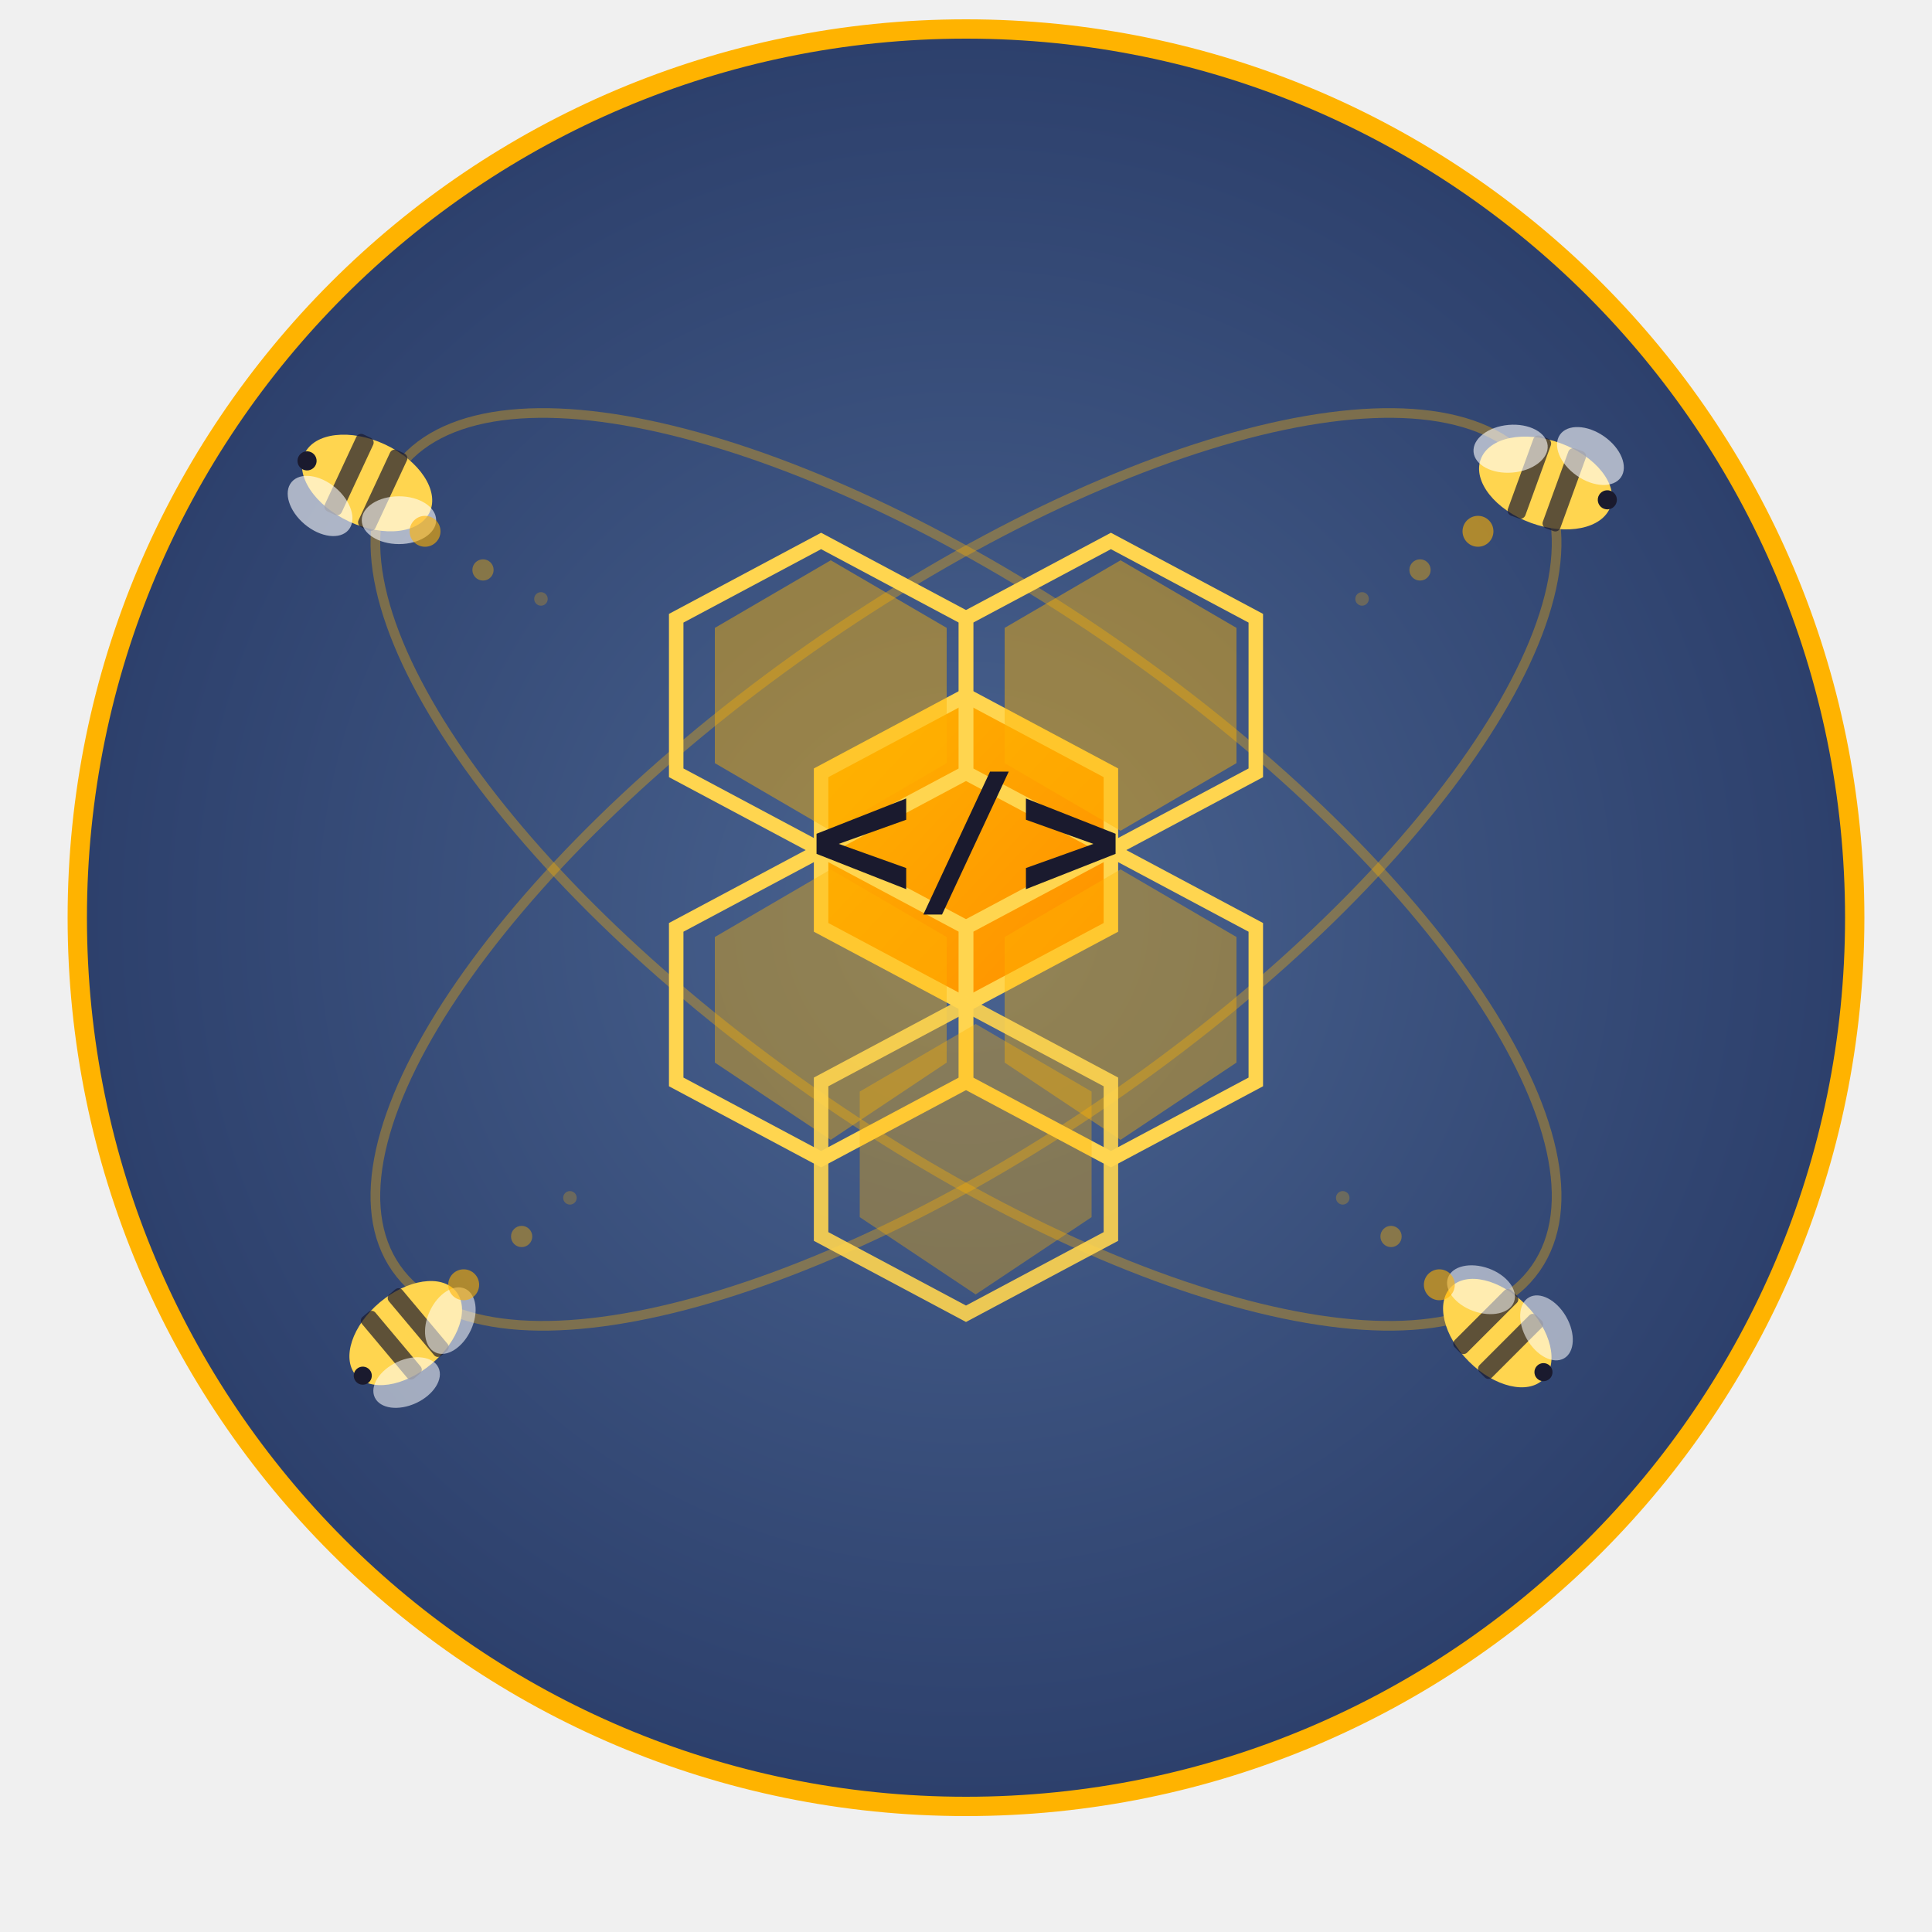
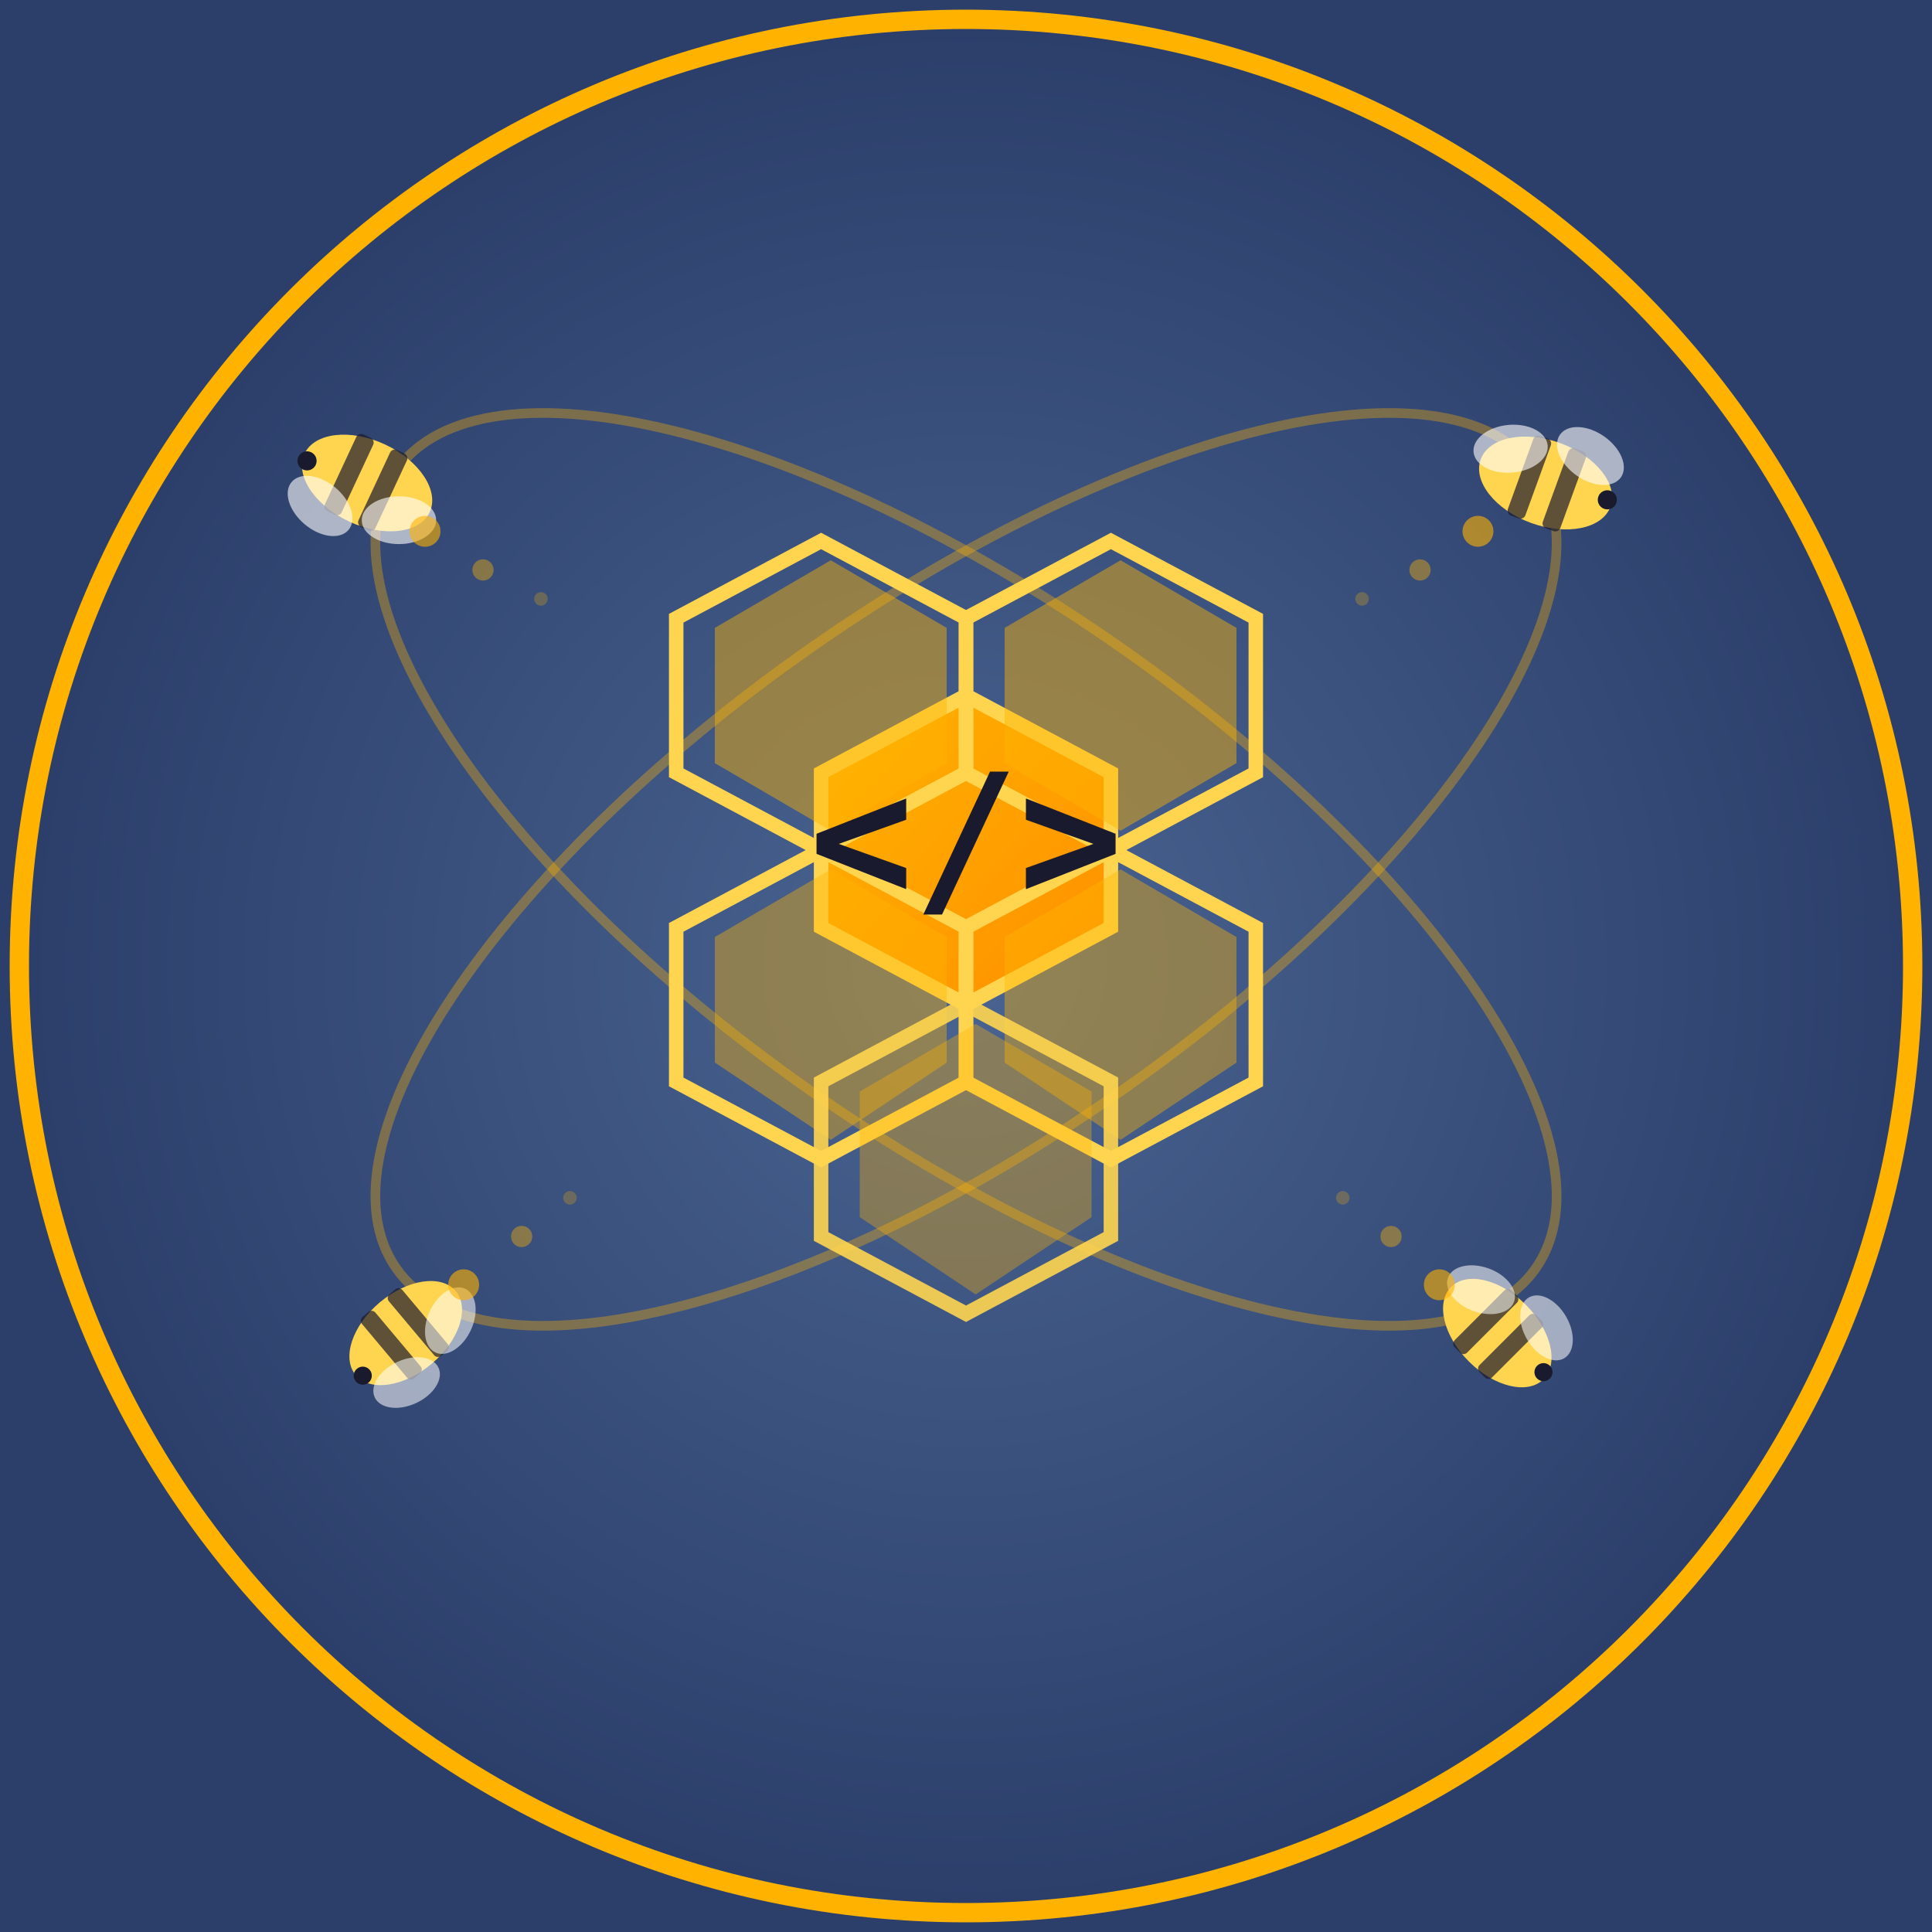
<svg xmlns="http://www.w3.org/2000/svg" viewBox="0 0 200 200" width="200" height="200">
  <defs>
    <linearGradient id="hexcore" x1="0%" y1="0%" x2="100%" y2="100%">
      <stop offset="0%" style="stop-color:#FFB300" />
      <stop offset="100%" style="stop-color:#FF8F00" />
    </linearGradient>
    <linearGradient id="hexouter" x1="0%" y1="0%" x2="100%" y2="100%">
      <stop offset="0%" style="stop-color:#FFB300" />
      <stop offset="100%" style="stop-color:#FF6F00" />
    </linearGradient>
    <radialGradient id="bggrad" cx="50%" cy="50%" r="50%">
      <stop offset="0%" style="stop-color:#4a6491" />
      <stop offset="100%" style="stop-color:#2c3f6b" />
    </radialGradient>
  </defs>
-   <circle cx="100" cy="95" r="92" fill="url(#bggrad)" stroke="#FFB300" stroke-width="2" />
+   <rect width="200" height="200" fill="#2c3f6b" />
+   <circle cx="100" cy="100" r="98" fill="url(#bggrad)" stroke="#FFB300" stroke-width="2" />
  <ellipse cx="100" cy="90" rx="72" ry="28" fill="none" stroke="#FFB300" stroke-width="1" opacity="0.35" transform="rotate(-35, 100, 90)" />
  <ellipse cx="100" cy="90" rx="72" ry="28" fill="none" stroke="#FFB300" stroke-width="1" opacity="0.35" transform="rotate(35, 100, 90)" />
  <polygon points="100,72 115,80 115,96 100,104 85,96 85,80" fill="url(#hexcore)" opacity="1" stroke="#FFD54F" stroke-width="1.5" />
  <polygon points="115,56 130,64 130,80 115,88 100,80 100,64" fill="none" stroke="#FFD54F" stroke-width="1.5" opacity="1" />
  <polygon points="116,58 128,65 128,79 116,86 104,79 104,65" fill="#FFB300" opacity="0.45" />
  <polygon points="115,88 130,96 130,112 115,120 100,112 100,96" fill="none" stroke="#FFD54F" stroke-width="1.5" opacity="1" />
  <polygon points="116,90 128,97 128,110 116,118 104,110 104,97" fill="#FFB300" opacity="0.4" />
  <polygon points="85,56 100,64 100,80 85,88 70,80 70,64" fill="none" stroke="#FFD54F" stroke-width="1.5" opacity="1" />
  <polygon points="86,58 98,65 98,79 86,86 74,79 74,65" fill="#FFB300" opacity="0.45" />
  <polygon points="85,88 100,96 100,112 85,120 70,112 70,96" fill="none" stroke="#FFD54F" stroke-width="1.5" opacity="1" />
  <polygon points="86,90 98,97 98,110 86,118 74,110 74,97" fill="#FFB300" opacity="0.4" />
  <polygon points="100,104 115,112 115,128 100,136 85,128 85,112" fill="none" stroke="#FFD54F" stroke-width="1.5" opacity="0.9" />
  <polygon points="101,106 113,113 113,126 101,134 89,126 89,113" fill="#FFB300" opacity="0.35" />
  <text x="100" y="93" text-anchor="middle" font-family="monospace" font-size="18" font-weight="bold" fill="#1a1a2e">&lt;/&gt;</text>
  <g transform="translate(160,50) rotate(20) scale(0.55)">
    <ellipse cx="0" cy="0" rx="13" ry="8" fill="#FFD54F" />
    <rect x="-5" y="-8" width="3.5" height="16" rx="1" fill="#1a1a2e" opacity="0.7" />
    <rect x="2" y="-8" width="3.5" height="16" rx="1" fill="#1a1a2e" opacity="0.7" />
    <ellipse cx="-6" cy="-7" rx="7" ry="4.5" fill="white" opacity="0.6" transform="rotate(-25)" />
    <ellipse cx="4" cy="-9" rx="7" ry="4.5" fill="white" opacity="0.6" transform="rotate(15)" />
    <circle cx="12" cy="-1" r="1.8" fill="#1a1a2e" />
  </g>
  <g transform="translate(155,138) rotate(45) scale(0.52)">
    <ellipse cx="0" cy="0" rx="13" ry="8" fill="#FFD54F" />
    <rect x="-5" y="-8" width="3.5" height="16" rx="1" fill="#1a1a2e" opacity="0.7" />
    <rect x="2" y="-8" width="3.5" height="16" rx="1" fill="#1a1a2e" opacity="0.7" />
    <ellipse cx="-6" cy="-7" rx="7" ry="4.5" fill="white" opacity="0.55" transform="rotate(-25)" />
    <ellipse cx="4" cy="-9" rx="7" ry="4.5" fill="white" opacity="0.55" transform="rotate(15)" />
    <circle cx="12" cy="-1" r="1.8" fill="#1a1a2e" />
  </g>
  <g transform="translate(42,138) rotate(140) scale(0.52)">
    <ellipse cx="0" cy="0" rx="13" ry="8" fill="#FFD54F" />
    <rect x="-5" y="-8" width="3.5" height="16" rx="1" fill="#1a1a2e" opacity="0.7" />
    <rect x="2" y="-8" width="3.5" height="16" rx="1" fill="#1a1a2e" opacity="0.7" />
    <ellipse cx="-6" cy="-7" rx="7" ry="4.5" fill="white" opacity="0.55" transform="rotate(-25)" />
    <ellipse cx="4" cy="-9" rx="7" ry="4.5" fill="white" opacity="0.55" transform="rotate(15)" />
    <circle cx="12" cy="-1" r="1.8" fill="#1a1a2e" />
  </g>
  <g transform="translate(38,50) rotate(-155) scale(0.55)">
    <ellipse cx="0" cy="0" rx="13" ry="8" fill="#FFD54F" />
    <rect x="-5" y="-8" width="3.5" height="16" rx="1" fill="#1a1a2e" opacity="0.7" />
    <rect x="2" y="-8" width="3.5" height="16" rx="1" fill="#1a1a2e" opacity="0.7" />
    <ellipse cx="-6" cy="-7" rx="7" ry="4.5" fill="white" opacity="0.6" transform="rotate(-25)" />
    <ellipse cx="4" cy="-9" rx="7" ry="4.5" fill="white" opacity="0.6" transform="rotate(15)" />
    <circle cx="12" cy="-1" r="1.8" fill="#1a1a2e" />
  </g>
  <circle cx="153" cy="55" r="1.6" fill="#FFB300" opacity="0.6" />
  <circle cx="147" cy="59" r="1.1" fill="#FFB300" opacity="0.4" />
  <circle cx="141" cy="62" r="0.7" fill="#FFB300" opacity="0.25" />
  <circle cx="149" cy="133" r="1.6" fill="#FFB300" opacity="0.6" />
  <circle cx="144" cy="128" r="1.1" fill="#FFB300" opacity="0.4" />
  <circle cx="139" cy="124" r="0.7" fill="#FFB300" opacity="0.25" />
  <circle cx="48" cy="133" r="1.6" fill="#FFB300" opacity="0.6" />
  <circle cx="54" cy="128" r="1.1" fill="#FFB300" opacity="0.4" />
  <circle cx="59" cy="124" r="0.7" fill="#FFB300" opacity="0.25" />
  <circle cx="44" cy="55" r="1.6" fill="#FFB300" opacity="0.6" />
  <circle cx="50" cy="59" r="1.1" fill="#FFB300" opacity="0.4" />
  <circle cx="56" cy="62" r="0.7" fill="#FFB300" opacity="0.25" />
</svg>
